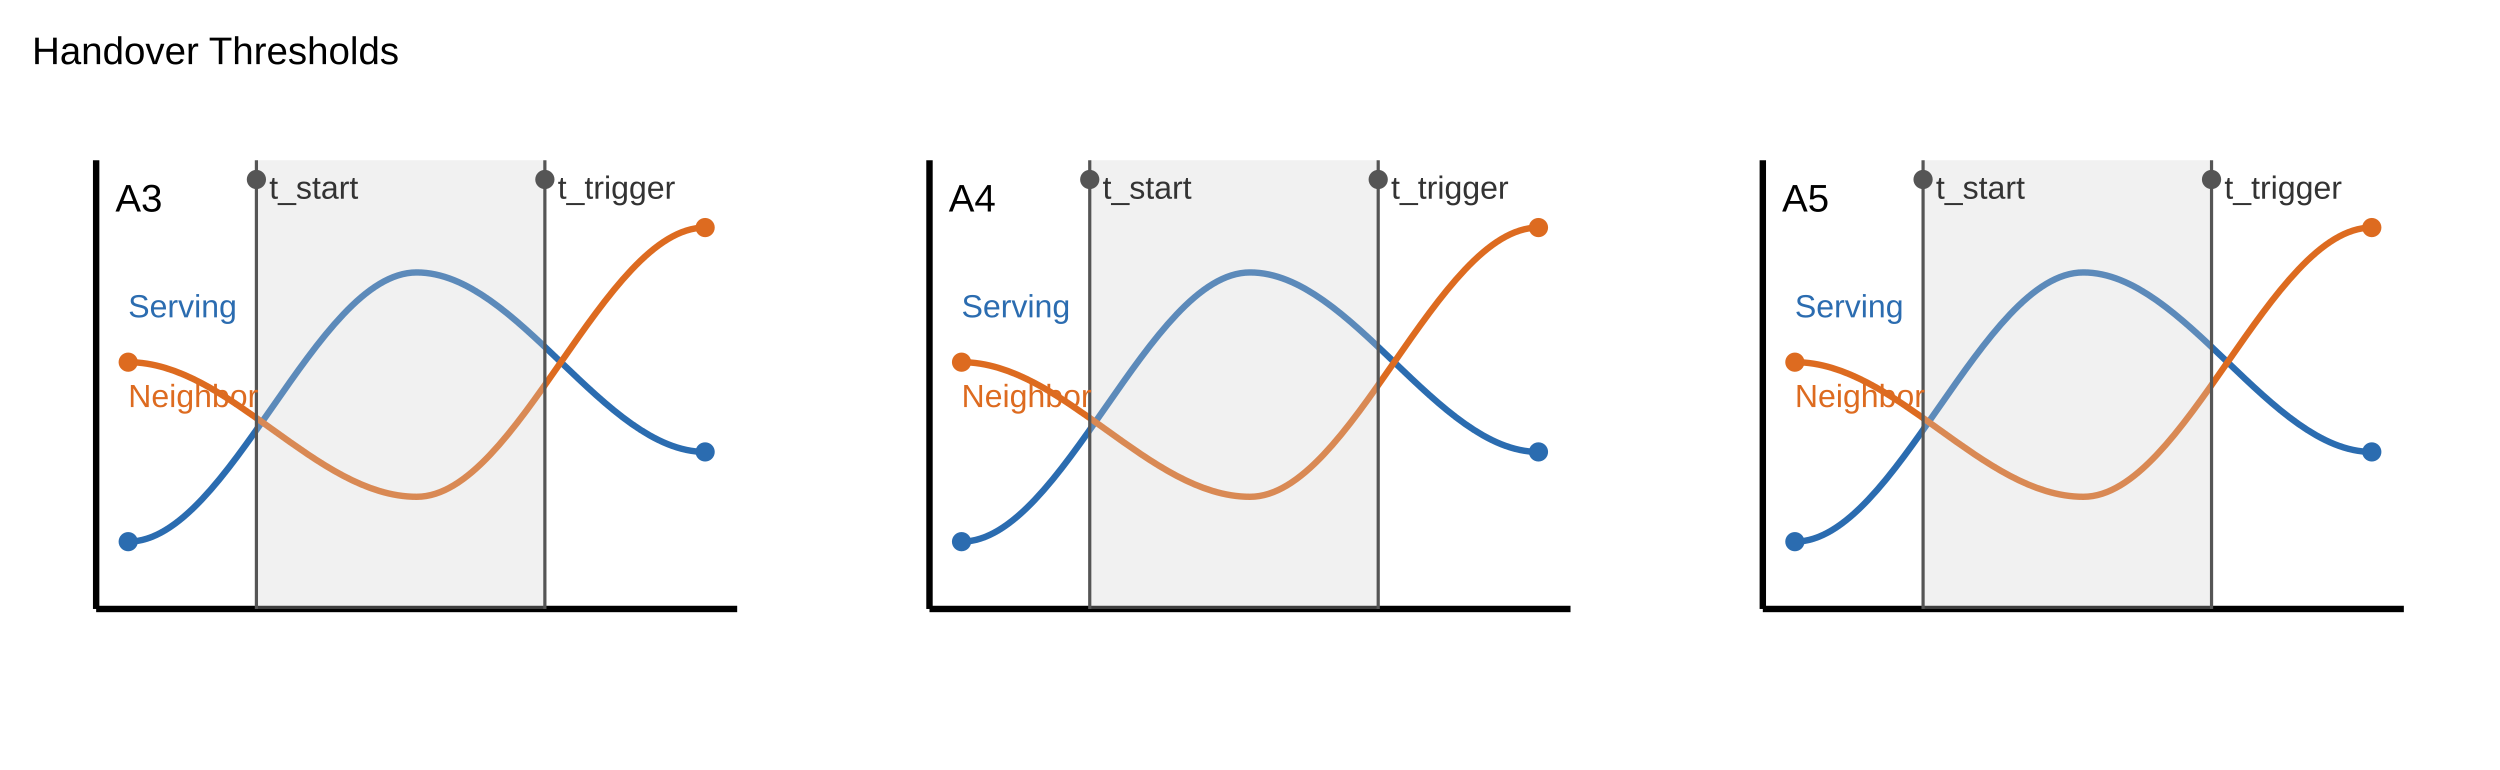
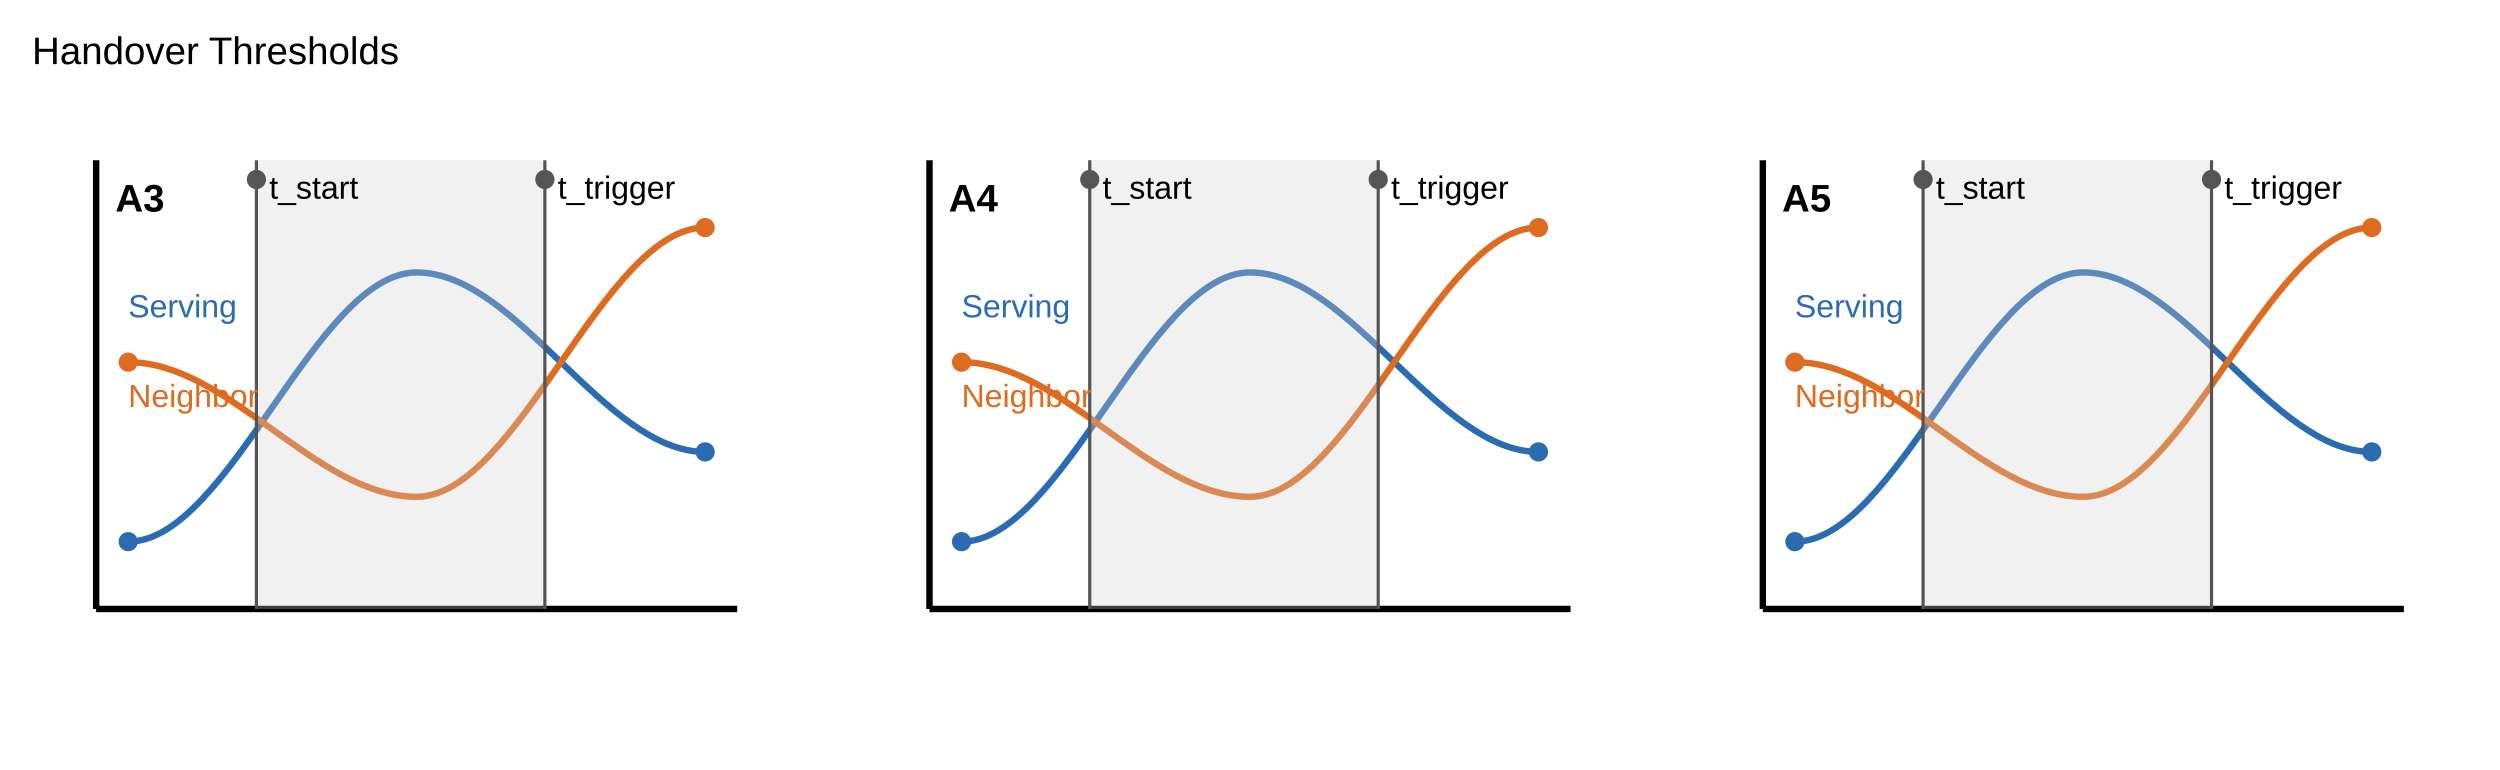
<svg xmlns="http://www.w3.org/2000/svg" baseProfile="full" height="240" version="1.1" width="780">
  <defs />
  <g id="figure_root">
    <g id="g_axes">
-       <line stroke="#000000" stroke-width="2" x1="30.0" x2="230.0" y1="190.0" y2="190.0" />
-       <line stroke="#000000" stroke-width="2" x1="30.0" x2="30.0" y1="190.0" y2="50.0" />
-       <line stroke="#000000" stroke-width="2" x1="290.0" x2="490.0" y1="190.0" y2="190.0" />
-       <line stroke="#000000" stroke-width="2" x1="290.0" x2="290.0" y1="190.0" y2="50.0" />
-       <line stroke="#000000" stroke-width="2" x1="550.0" x2="750.0" y1="190.0" y2="190.0" />
-       <line stroke="#000000" stroke-width="2" x1="550.0" x2="550.0" y1="190.0" y2="50.0" />
+       <line stroke="#000000" stroke-width="2.0" x1="30.0" x2="230.0" y1="190.0" y2="190.0" />
+       <line stroke="#000000" stroke-width="2.0" x1="30.0" x2="30.0" y1="190.0" y2="50.0" />
+       <line stroke="#000000" stroke-width="2.0" x1="290.0" x2="490.0" y1="190.0" y2="190.0" />
+       <line stroke="#000000" stroke-width="2.0" x1="290.0" x2="290.0" y1="190.0" y2="50.0" />
+       <line stroke="#000000" stroke-width="2.0" x1="550.0" x2="750.0" y1="190.0" y2="190.0" />
+       <line stroke="#000000" stroke-width="2.0" x1="550.0" x2="550.0" y1="190.0" y2="50.0" />
    </g>
    <g id="g_curves">
      <path d="M 40.00 169.00 C 71.50 169.00 98.50 85.00 130.00 85.00 C 161.50 85.00 188.50 141.00 220.00 141.00" fill="none" id="curve_serving_A3" stroke="#2b6cb0" stroke-width="2" />
      <path d="M 40.00 113.00 C 71.50 113.00 98.50 155.00 130.00 155.00 C 161.50 155.00 188.50 71.00 220.00 71.00" fill="none" id="curve_neighbor_A3" stroke="#dd6b20" stroke-width="2" />
      <path d="M 300.00 169.00 C 331.50 169.00 358.50 85.00 390.00 85.00 C 421.50 85.00 448.50 141.00 480.00 141.00" fill="none" id="curve_serving_A4" stroke="#2b6cb0" stroke-width="2" />
      <path d="M 300.00 113.00 C 331.50 113.00 358.50 155.00 390.00 155.00 C 421.50 155.00 448.50 71.00 480.00 71.00" fill="none" id="curve_neighbor_A4" stroke="#dd6b20" stroke-width="2" />
      <path d="M 560.00 169.00 C 591.50 169.00 618.50 85.00 650.00 85.00 C 681.50 85.00 708.50 141.00 740.00 141.00" fill="none" id="curve_serving_A5" stroke="#2b6cb0" stroke-width="2" />
      <path d="M 560.00 113.00 C 591.50 113.00 618.50 155.00 650.00 155.00 C 681.50 155.00 708.50 71.00 740.00 71.00" fill="none" id="curve_neighbor_A5" stroke="#dd6b20" stroke-width="2" />
    </g>
    <g id="g_annotations">
      <rect fill="#d0d0d0" fill-opacity="0.3" height="140.0" width="90.0" x="80.0" y="50.0" />
-       <line stroke="#555555" stroke-width="1" x1="80.0" x2="80.0" y1="190.0" y2="50.0" />
-       <line stroke="#555555" stroke-width="1" x1="170.0" x2="170.0" y1="190.0" y2="50.0" />
+       <line stroke="#555555" stroke-width="1.0" x1="80.0" x2="80.0" y1="190.0" y2="50.0" />
+       <line stroke="#555555" stroke-width="1.0" x1="170.0" x2="170.0" y1="190.0" y2="50.0" />
      <rect fill="#d0d0d0" fill-opacity="0.3" height="140.0" width="90.0" x="340.0" y="50.0" />
-       <line stroke="#555555" stroke-width="1" x1="340.0" x2="340.0" y1="190.0" y2="50.0" />
-       <line stroke="#555555" stroke-width="1" x1="430.0" x2="430.0" y1="190.0" y2="50.0" />
+       <line stroke="#555555" stroke-width="1.0" x1="340.0" x2="340.0" y1="190.0" y2="50.0" />
+       <line stroke="#555555" stroke-width="1.0" x1="430.0" x2="430.0" y1="190.0" y2="50.0" />
      <rect fill="#d0d0d0" fill-opacity="0.3" height="140.0" width="90.0" x="600.0" y="50.0" />
-       <line stroke="#555555" stroke-width="1" x1="600.0" x2="600.0" y1="190.0" y2="50.0" />
-       <line stroke="#555555" stroke-width="1" x1="690.0" x2="690.0" y1="190.0" y2="50.0" />
+       <line stroke="#555555" stroke-width="1.0" x1="600.0" x2="600.0" y1="190.0" y2="50.0" />
+       <line stroke="#555555" stroke-width="1.0" x1="690.0" x2="690.0" y1="190.0" y2="50.0" />
    </g>
    <g id="g_text">
      <text fill="#000000" font-family="Arial, sans-serif" id="txt_title" text-anchor="start" x="10" y="20">Handover Thresholds</text>
-       <text fill="#333333" font-family="Arial, sans-serif" font-size="10" id="txt_t_start_A3" text-anchor="start" x="84.0" y="62.0">t_start</text>
-       <text fill="#333333" font-family="Arial, sans-serif" font-size="10" id="txt_t_trigger_A3" text-anchor="start" x="174.0" y="62.0">t_trigger</text>
-       <text fill="#000000" font-family="Arial, sans-serif" font-size="12" id="txt_panel_A3" text-anchor="start" x="36.0" y="66.0">A3</text>
-       <text fill="#2b6cb0" font-family="Arial, sans-serif" font-size="10" id="txt_serving_A3" text-anchor="start" x="40.0" y="99.0">Serving</text>
-       <text fill="#dd6b20" font-family="Arial, sans-serif" font-size="10" id="txt_neighbor_A3" text-anchor="start" x="40.0" y="127.0">Neighbor</text>
-       <text fill="#333333" font-family="Arial, sans-serif" font-size="10" id="txt_t_start_A4" text-anchor="start" x="344.0" y="62.0">t_start</text>
-       <text fill="#333333" font-family="Arial, sans-serif" font-size="10" id="txt_t_trigger_A4" text-anchor="start" x="434.0" y="62.0">t_trigger</text>
-       <text fill="#000000" font-family="Arial, sans-serif" font-size="12" id="txt_panel_A4" text-anchor="start" x="296.0" y="66.0">A4</text>
-       <text fill="#2b6cb0" font-family="Arial, sans-serif" font-size="10" id="txt_serving_A4" text-anchor="start" x="300.0" y="99.0">Serving</text>
-       <text fill="#dd6b20" font-family="Arial, sans-serif" font-size="10" id="txt_neighbor_A4" text-anchor="start" x="300.0" y="127.0">Neighbor</text>
-       <text fill="#333333" font-family="Arial, sans-serif" font-size="10" id="txt_t_start_A5" text-anchor="start" x="604.0" y="62.0">t_start</text>
-       <text fill="#333333" font-family="Arial, sans-serif" font-size="10" id="txt_t_trigger_A5" text-anchor="start" x="694.0" y="62.0">t_trigger</text>
-       <text fill="#000000" font-family="Arial, sans-serif" font-size="12" id="txt_panel_A5" text-anchor="start" x="556.0" y="66.0">A5</text>
-       <text fill="#2b6cb0" font-family="Arial, sans-serif" font-size="10" id="txt_serving_A5" text-anchor="start" x="560.0" y="99.0">Serving</text>
-       <text fill="#dd6b20" font-family="Arial, sans-serif" font-size="10" id="txt_neighbor_A5" text-anchor="start" x="560.0" y="127.0">Neighbor</text>
+       <text dominant-baseline="alphabetic" fill="#000000" font-family="Arial, sans-serif" font-size="10" id="txt_t_start_A3" text-anchor="start" x="84.0" y="62.0">t_start</text>
+       <text dominant-baseline="alphabetic" fill="#000000" font-family="Arial, sans-serif" font-size="10" id="txt_t_trigger_A3" text-anchor="start" x="174.0" y="62.0">t_trigger</text>
+       <text dominant-baseline="alphabetic" fill="#000000" font-family="Arial, sans-serif" font-size="12" font-weight="bold" id="txt_panel_A3" text-anchor="start" x="36.0" y="66.0">A3</text>
+       <text dominant-baseline="alphabetic" fill="#2b6cb0" font-family="Arial, sans-serif" font-size="10" id="txt_serving_A3" text-anchor="start" x="40.0" y="99.0">Serving</text>
+       <text dominant-baseline="alphabetic" fill="#dd6b20" font-family="Arial, sans-serif" font-size="10" id="txt_neighbor_A3" text-anchor="start" x="40.0" y="127.0">Neighbor</text>
+       <text dominant-baseline="alphabetic" fill="#000000" font-family="Arial, sans-serif" font-size="10" id="txt_t_start_A4" text-anchor="start" x="344.0" y="62.0">t_start</text>
+       <text dominant-baseline="alphabetic" fill="#000000" font-family="Arial, sans-serif" font-size="10" id="txt_t_trigger_A4" text-anchor="start" x="434.0" y="62.0">t_trigger</text>
+       <text dominant-baseline="alphabetic" fill="#000000" font-family="Arial, sans-serif" font-size="12" font-weight="bold" id="txt_panel_A4" text-anchor="start" x="296.0" y="66.0">A4</text>
+       <text dominant-baseline="alphabetic" fill="#2b6cb0" font-family="Arial, sans-serif" font-size="10" id="txt_serving_A4" text-anchor="start" x="300.0" y="99.0">Serving</text>
+       <text dominant-baseline="alphabetic" fill="#dd6b20" font-family="Arial, sans-serif" font-size="10" id="txt_neighbor_A4" text-anchor="start" x="300.0" y="127.0">Neighbor</text>
+       <text dominant-baseline="alphabetic" fill="#000000" font-family="Arial, sans-serif" font-size="10" id="txt_t_start_A5" text-anchor="start" x="604.0" y="62.0">t_start</text>
+       <text dominant-baseline="alphabetic" fill="#000000" font-family="Arial, sans-serif" font-size="10" id="txt_t_trigger_A5" text-anchor="start" x="694.0" y="62.0">t_trigger</text>
+       <text dominant-baseline="alphabetic" fill="#000000" font-family="Arial, sans-serif" font-size="12" font-weight="bold" id="txt_panel_A5" text-anchor="start" x="556.0" y="66.0">A5</text>
+       <text dominant-baseline="alphabetic" fill="#2b6cb0" font-family="Arial, sans-serif" font-size="10" id="txt_serving_A5" text-anchor="start" x="560.0" y="99.0">Serving</text>
+       <text dominant-baseline="alphabetic" fill="#dd6b20" font-family="Arial, sans-serif" font-size="10" id="txt_neighbor_A5" text-anchor="start" x="560.0" y="127.0">Neighbor</text>
    </g>
    <g id="g_markers">
      <circle cx="80.0" cy="56.0" fill="#555555" r="3" />
      <circle cx="170.0" cy="56.0" fill="#555555" r="3" />
      <circle cx="40.0" cy="169.0" fill="#2b6cb0" r="3" />
      <circle cx="220.0" cy="141.0" fill="#2b6cb0" r="3" />
      <circle cx="40.0" cy="113.0" fill="#dd6b20" r="3" />
      <circle cx="220.0" cy="71.0" fill="#dd6b20" r="3" />
      <circle cx="340.0" cy="56.0" fill="#555555" r="3" />
      <circle cx="430.0" cy="56.0" fill="#555555" r="3" />
      <circle cx="300.0" cy="169.0" fill="#2b6cb0" r="3" />
      <circle cx="480.0" cy="141.0" fill="#2b6cb0" r="3" />
      <circle cx="300.0" cy="113.0" fill="#dd6b20" r="3" />
      <circle cx="480.0" cy="71.0" fill="#dd6b20" r="3" />
      <circle cx="600.0" cy="56.0" fill="#555555" r="3" />
      <circle cx="690.0" cy="56.0" fill="#555555" r="3" />
      <circle cx="560.0" cy="169.0" fill="#2b6cb0" r="3" />
      <circle cx="740.0" cy="141.0" fill="#2b6cb0" r="3" />
      <circle cx="560.0" cy="113.0" fill="#dd6b20" r="3" />
      <circle cx="740.0" cy="71.0" fill="#dd6b20" r="3" />
    </g>
  </g>
</svg>
